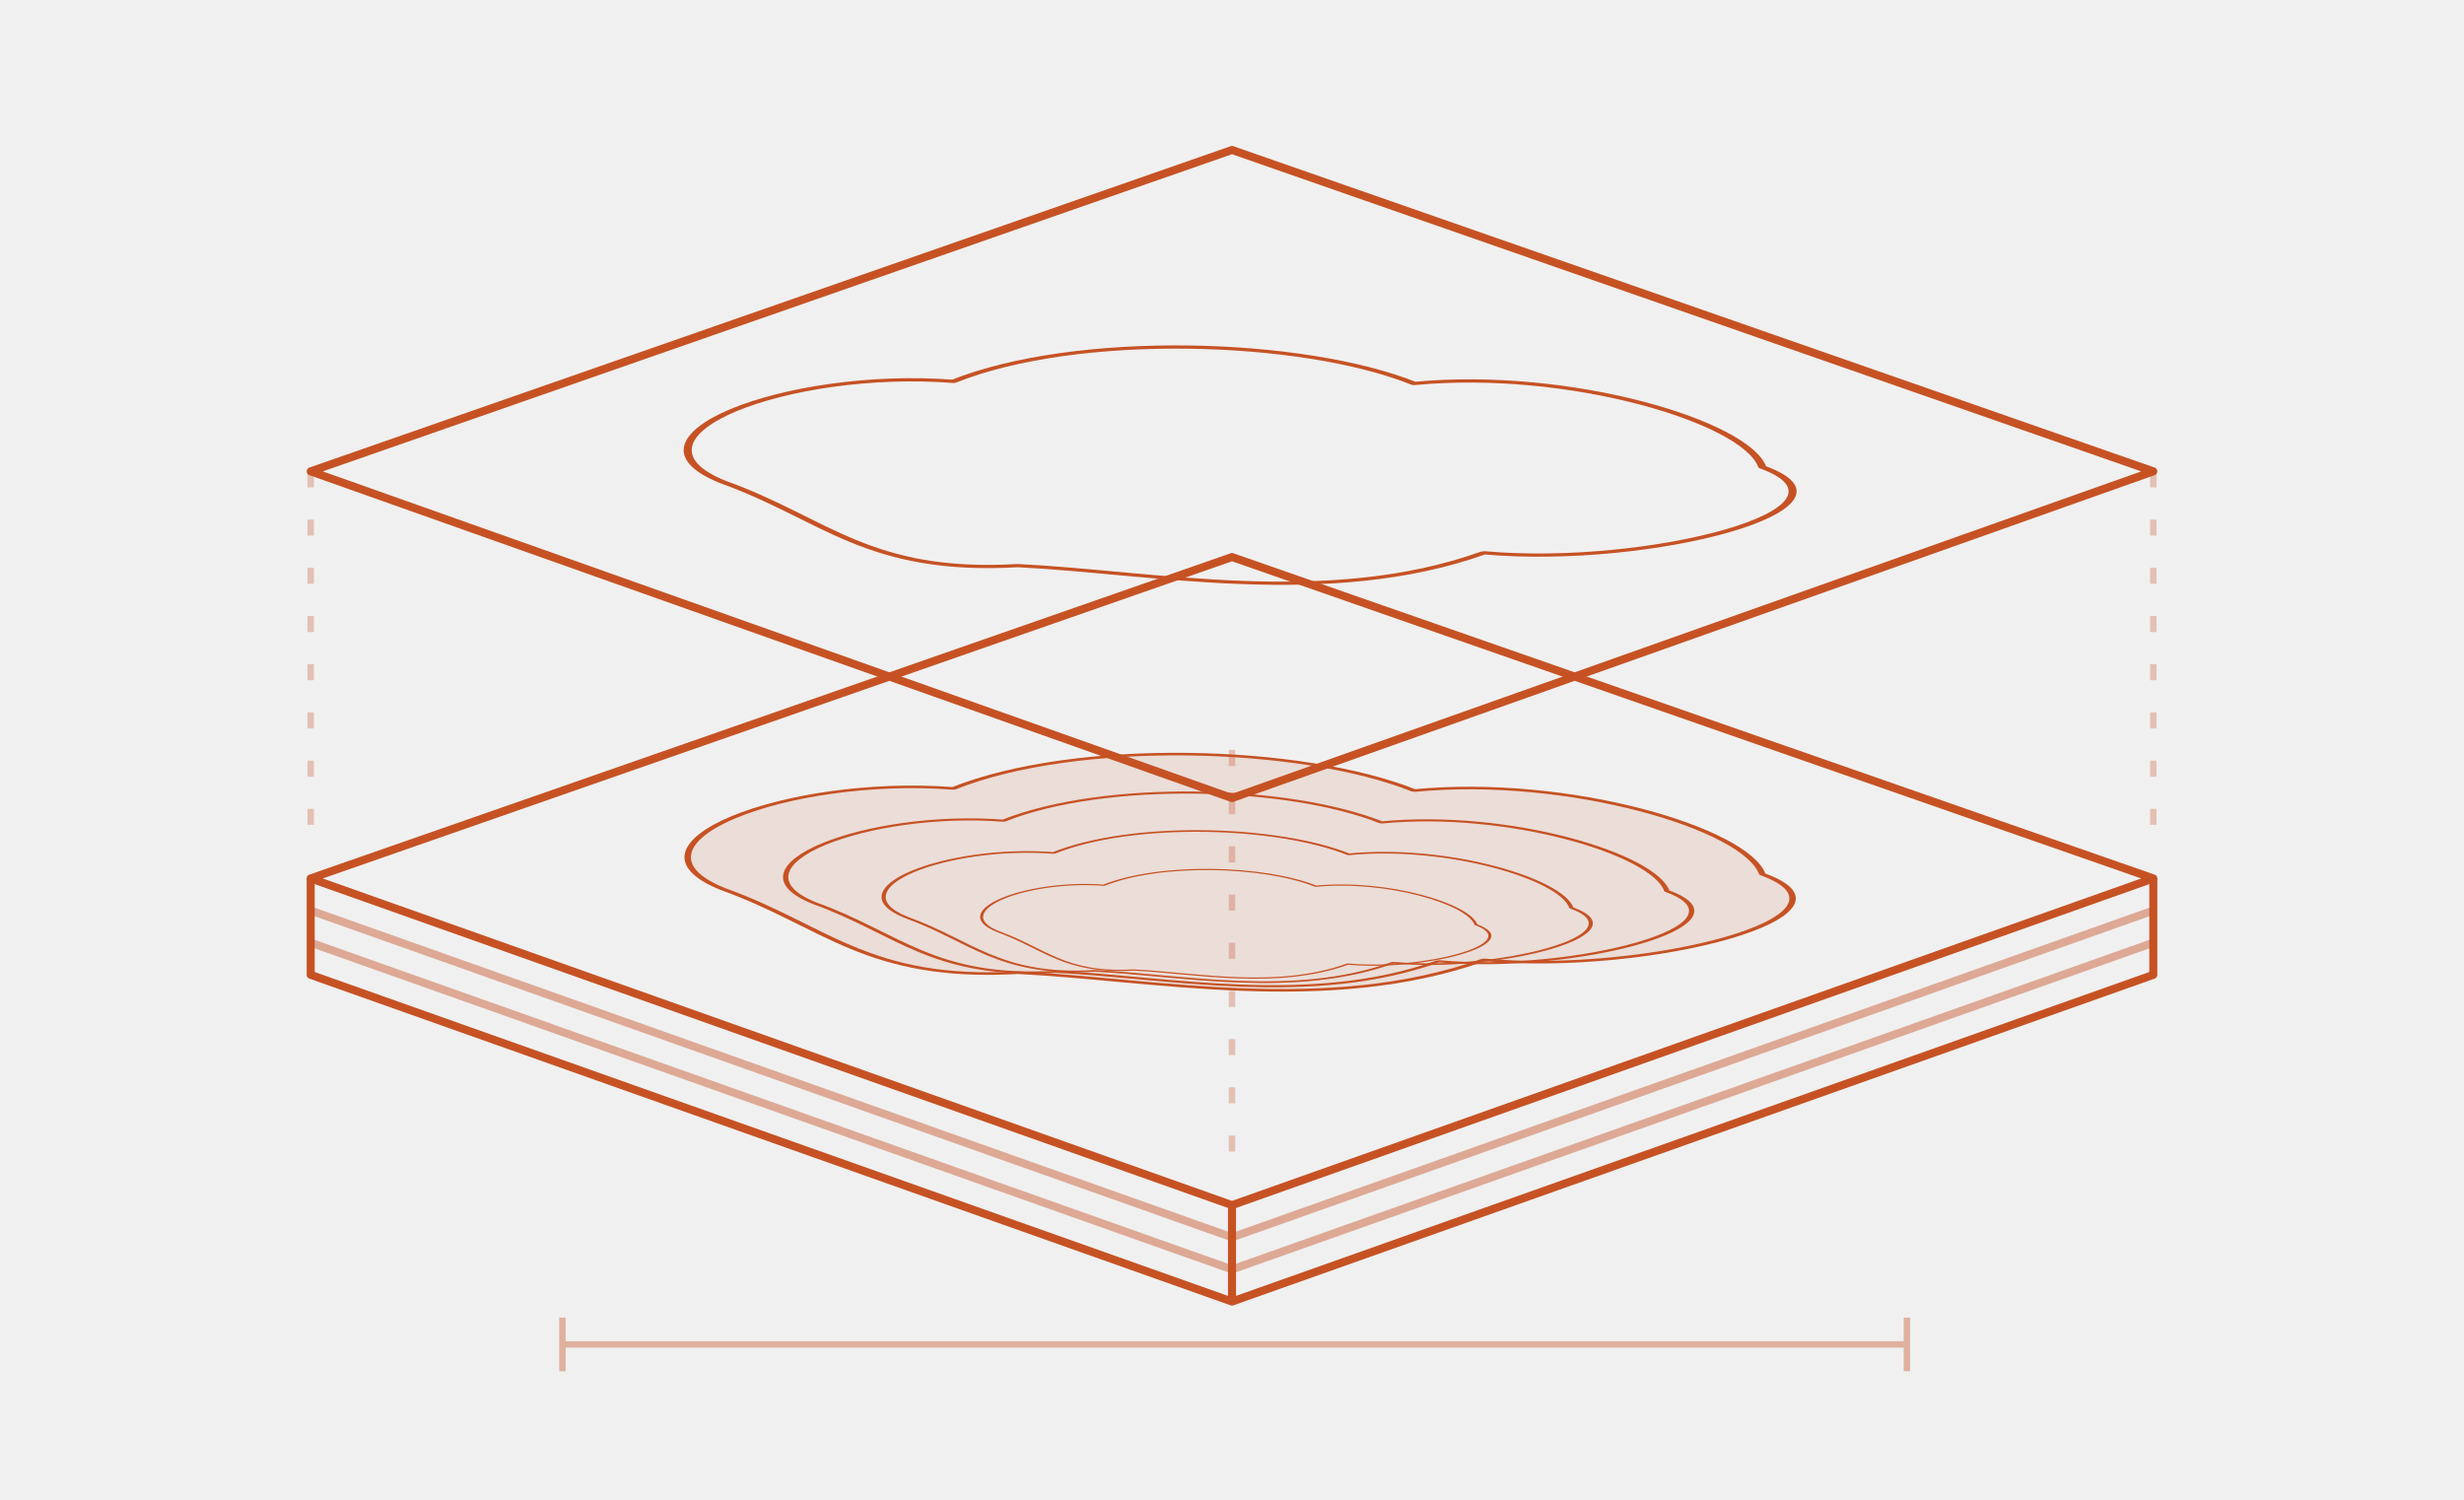
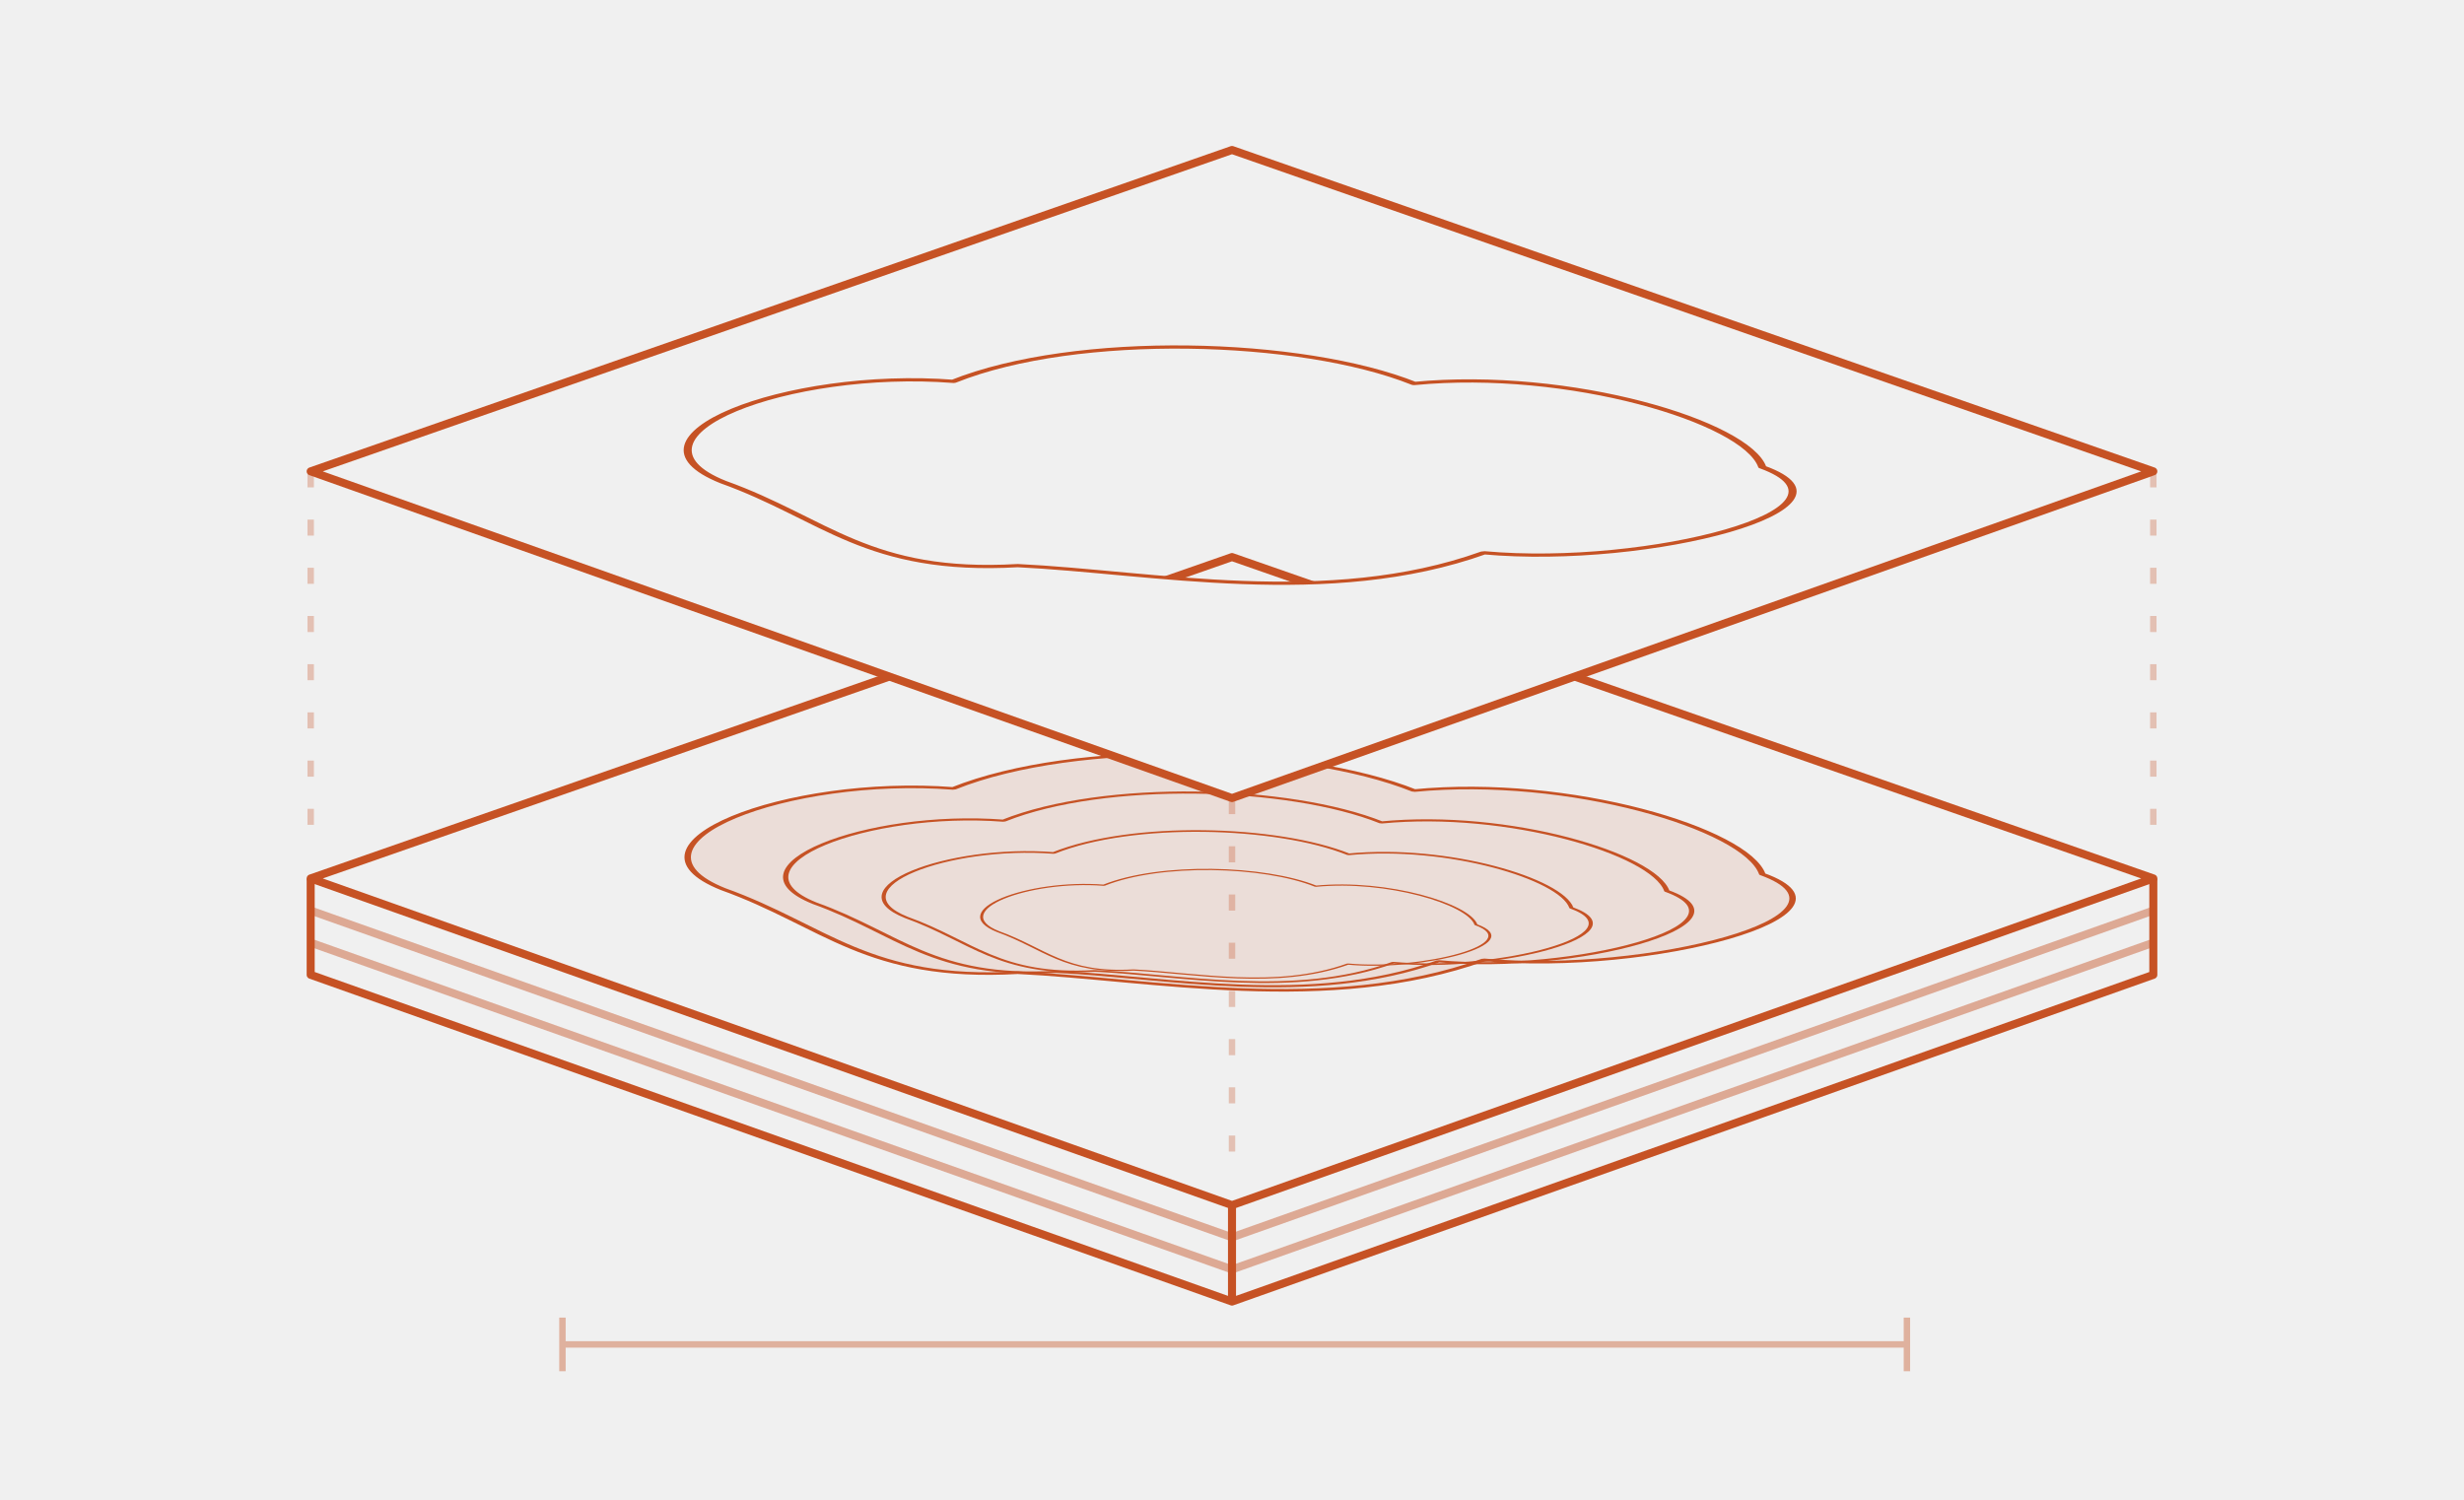
<svg xmlns="http://www.w3.org/2000/svg" viewBox="0 0 460 280" fill="none" stroke="currentColor" color="#c65224" stroke-width="1.2" stroke-linejoin="round">
-   <g opacity=".3" stroke-dasharray="3 6">
-     <path d="M58 88V160M402 88V160M230 140V220" />
-   </g>
-   <g stroke-width="1.5">
-     <path d="M58 164 230 104 402 164 230 225Z" />
-     <path d="M58 164V182L230 243 402 182V164M230 225V243" />
-     <path opacity=".45" d="M58 170 230 231 402 170M58 176 230 237 402 176" />
-   </g>
-   <path d="M-95 5C-116-16-83-48-52-42C-29-65 13-62 34-41C63-48 96-23 99-2C120 17 78 45 47 38C18 64-15 47-40 44C-68 48-76 22-95 5Z" transform="translate(230 164) scale(1 .4)" fill="currentColor" fill-opacity=".12" stroke="none" />
-   <g>
-     <path d="M-95 5C-116-16-83-48-52-42C-29-65 13-62 34-41C63-48 96-23 99-2C120 17 78 45 47 38C18 64-15 47-40 44C-68 48-76 22-95 5Z" transform="translate(230 164) scale(1.0 0.4)" />
-     <path d="M-95 5C-116-16-83-48-52-42C-29-65 13-62 34-41C63-48 96-23 99-2C120 17 78 45 47 38C18 64-15 47-40 44C-68 48-76 22-95 5Z" transform="translate(230 167) scale(0.82 0.328)" />
-     <path d="M-95 5C-116-16-83-48-52-42C-29-65 13-62 34-41C63-48 96-23 99-2C120 17 78 45 47 38C18 64-15 47-40 44C-68 48-76 22-95 5Z" transform="translate(230 170) scale(0.64 0.256)" />
-     <path d="M-95 5C-116-16-83-48-52-42C-29-65 13-62 34-41C63-48 96-23 99-2C120 17 78 45 47 38C18 64-15 47-40 44C-68 48-76 22-95 5Z" transform="translate(230 173) scale(0.46 0.184)" />
+   <defs>
+     <mask id="stencil-occlusion" maskUnits="userSpaceOnUse" x="0" y="0" width="460" height="280" stroke="none" style="mask-type: luminance">
+       <rect width="460" height="280" fill="white" />
+       <path d="M58 88 230 28 402 88 230 149Z" fill="black" />
+       <path d="M-95 5C-116-16-83-48-52-42C-29-65 13-62 34-41C63-48 96-23 99-2C120 17 78 45 47 38C18 64-15 47-40 44C-68 48-76 22-95 5Z" transform="translate(230 88) scale(1 .4)" fill="white" />
+     </mask>
+   </defs>
+   <g mask="url(#stencil-occlusion)">
+     <g opacity=".3" stroke-dasharray="3 6">
+       <path d="M58 88V160M402 88V160M230 140V220" />
+     </g>
+     <g stroke-width="1.5">
+       <path d="M58 164 230 104 402 164 230 225Z" />
+       <path d="M58 164V182L230 243 402 182V164M230 225V243" />
+       <path opacity=".45" d="M58 170 230 231 402 170M58 176 230 237 402 176" />
+     </g>
+     <path d="M-95 5C-116-16-83-48-52-42C-29-65 13-62 34-41C63-48 96-23 99-2C120 17 78 45 47 38C18 64-15 47-40 44C-68 48-76 22-95 5Z" transform="translate(230 164) scale(1 .4)" fill="currentColor" fill-opacity=".12" stroke="none" />
+     <g>
+       <path d="M-95 5C-116-16-83-48-52-42C-29-65 13-62 34-41C63-48 96-23 99-2C120 17 78 45 47 38C18 64-15 47-40 44C-68 48-76 22-95 5Z" transform="translate(230 164) scale(1.0 0.4)" />
+       <path d="M-95 5C-116-16-83-48-52-42C-29-65 13-62 34-41C63-48 96-23 99-2C120 17 78 45 47 38C18 64-15 47-40 44C-68 48-76 22-95 5Z" transform="translate(230 167) scale(0.82 0.328)" />
+       <path d="M-95 5C-116-16-83-48-52-42C-29-65 13-62 34-41C63-48 96-23 99-2C120 17 78 45 47 38C18 64-15 47-40 44C-68 48-76 22-95 5Z" transform="translate(230 170) scale(0.64 0.256)" />
+       <path d="M-95 5C-116-16-83-48-52-42C-29-65 13-62 34-41C63-48 96-23 99-2C120 17 78 45 47 38C18 64-15 47-40 44C-68 48-76 22-95 5Z" transform="translate(230 173) scale(0.46 0.184)" />
+     </g>
  </g>
  <g stroke-width="1.5">
    <path d="M58 88 230 28 402 88 230 149Z" />
    <path d="M-95 5C-116-16-83-48-52-42C-29-65 13-62 34-41C63-48 96-23 99-2C120 17 78 45 47 38C18 64-15 47-40 44C-68 48-76 22-95 5Z" transform="translate(230 88) scale(1 .4)" />
  </g>
  <path opacity=".4" d="M105 251H356M105 246V256M356 246V256" />
</svg>
